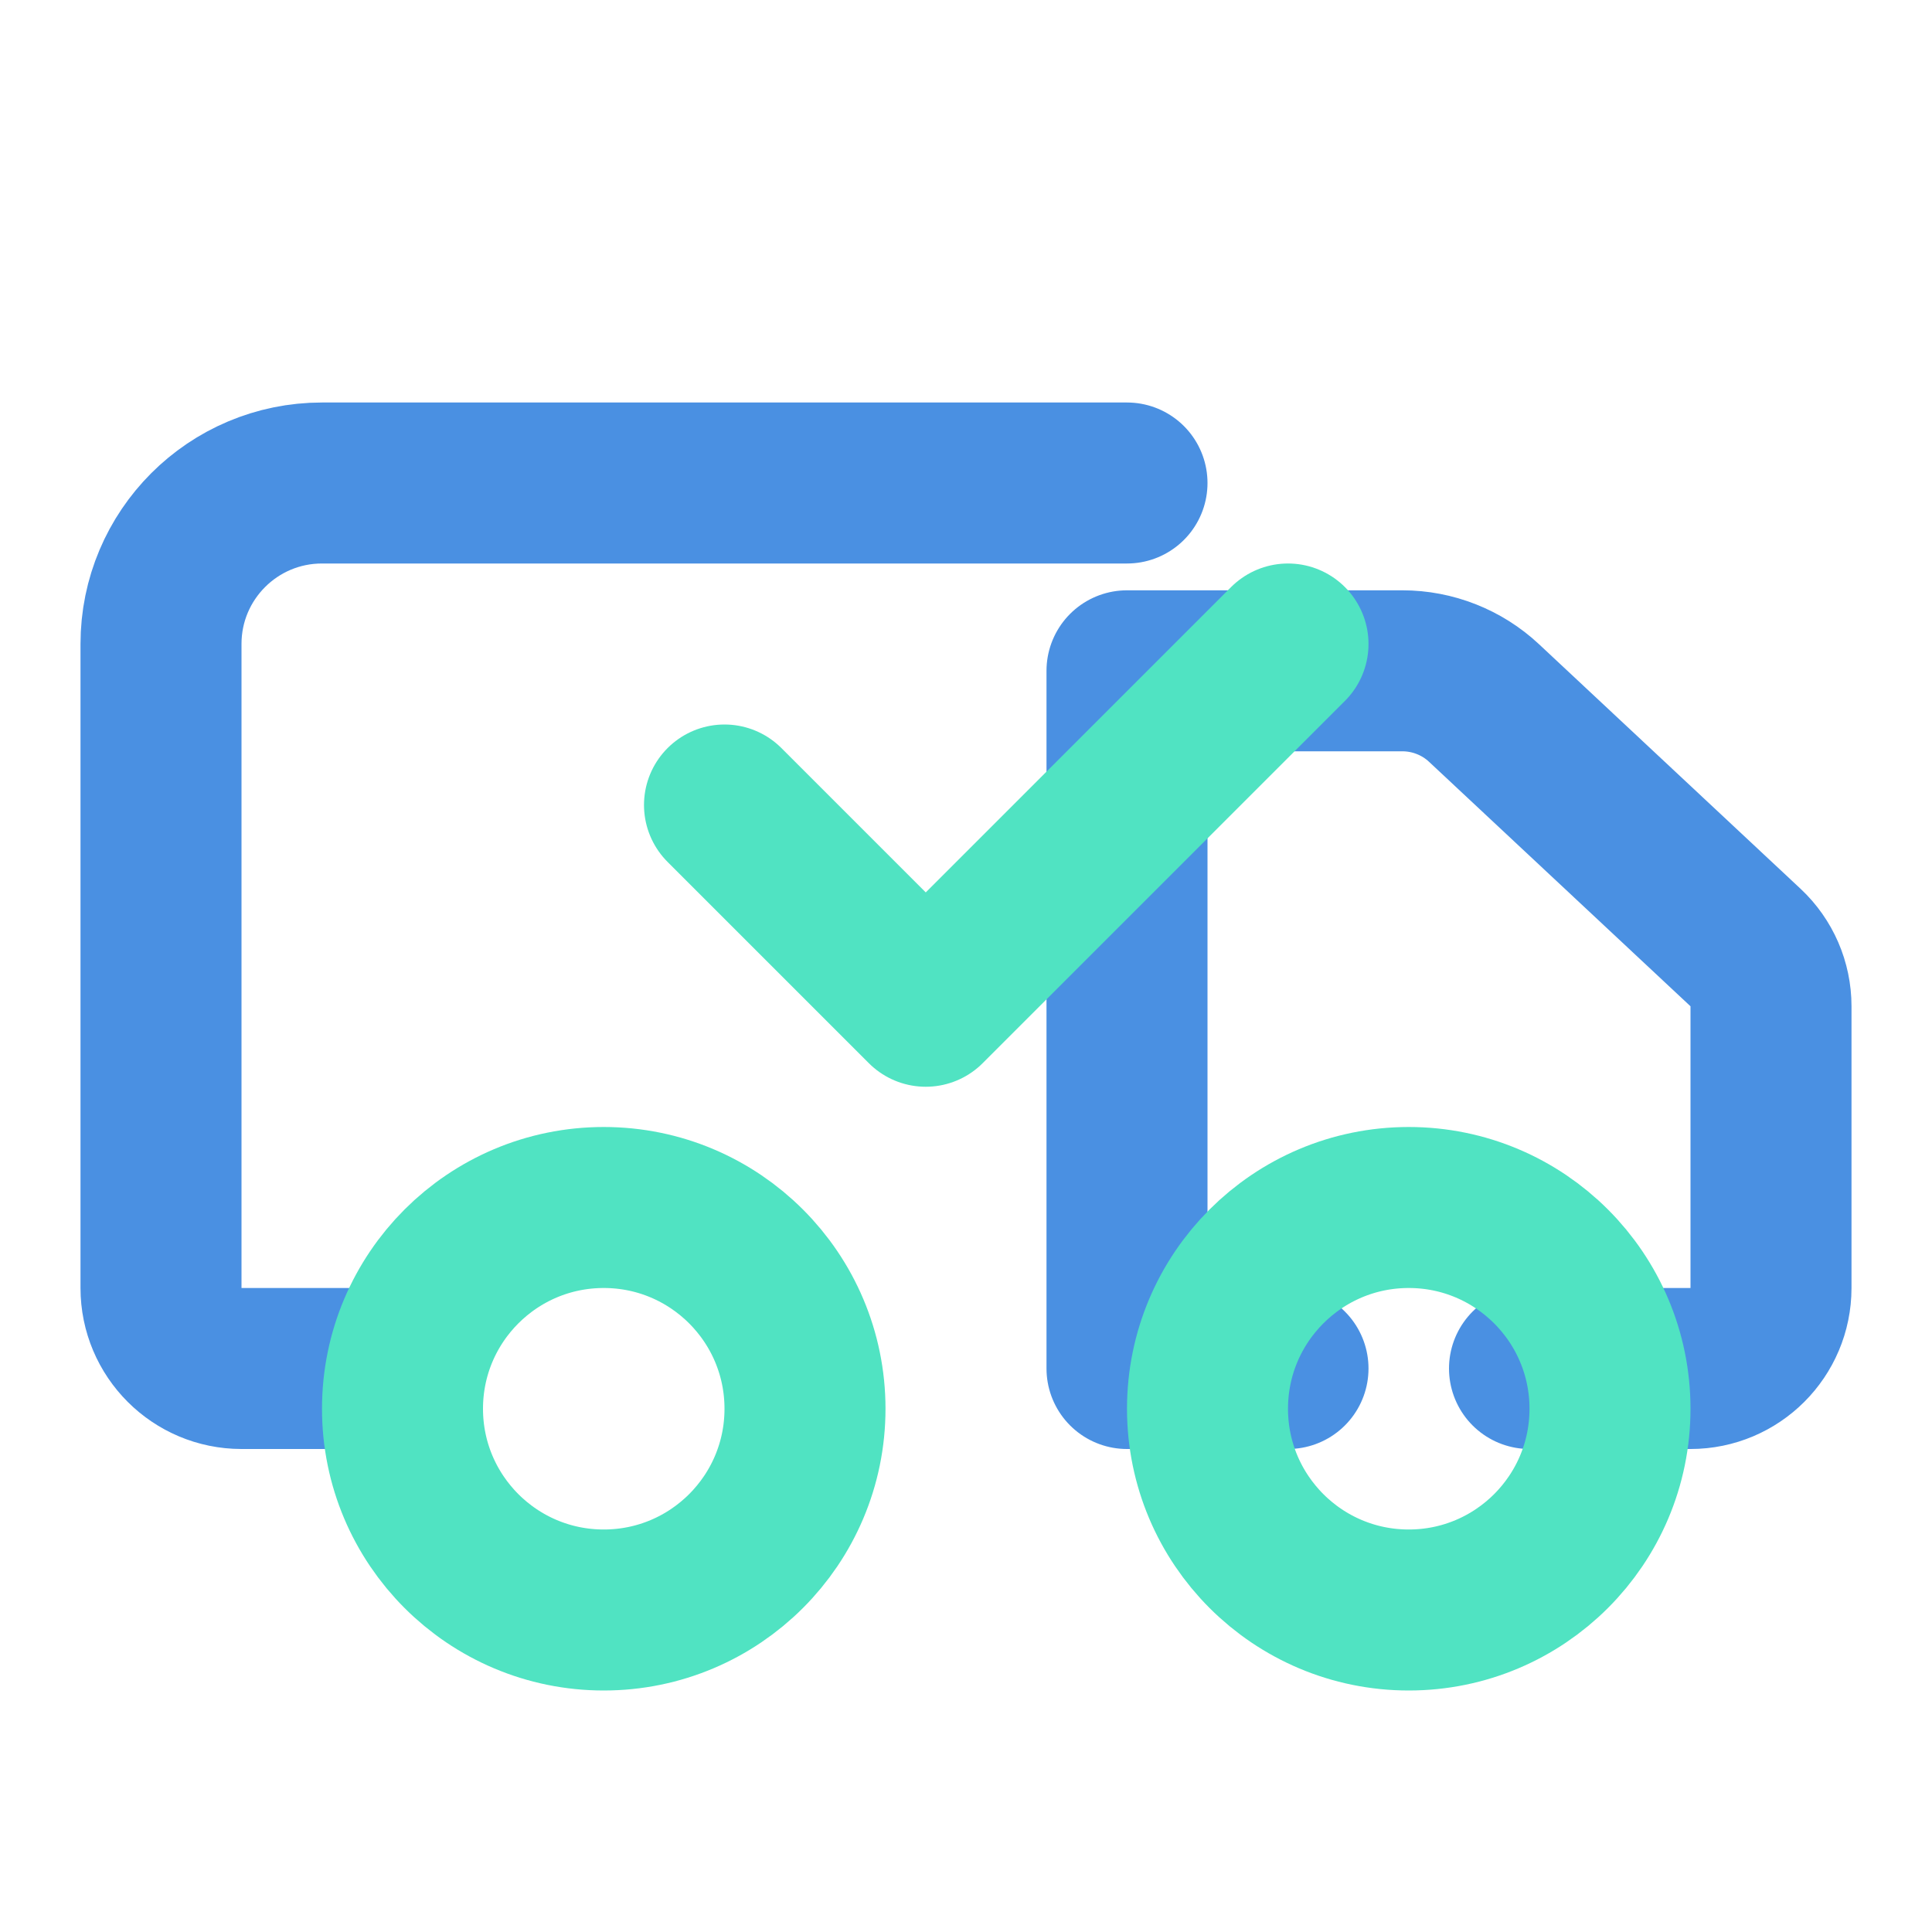
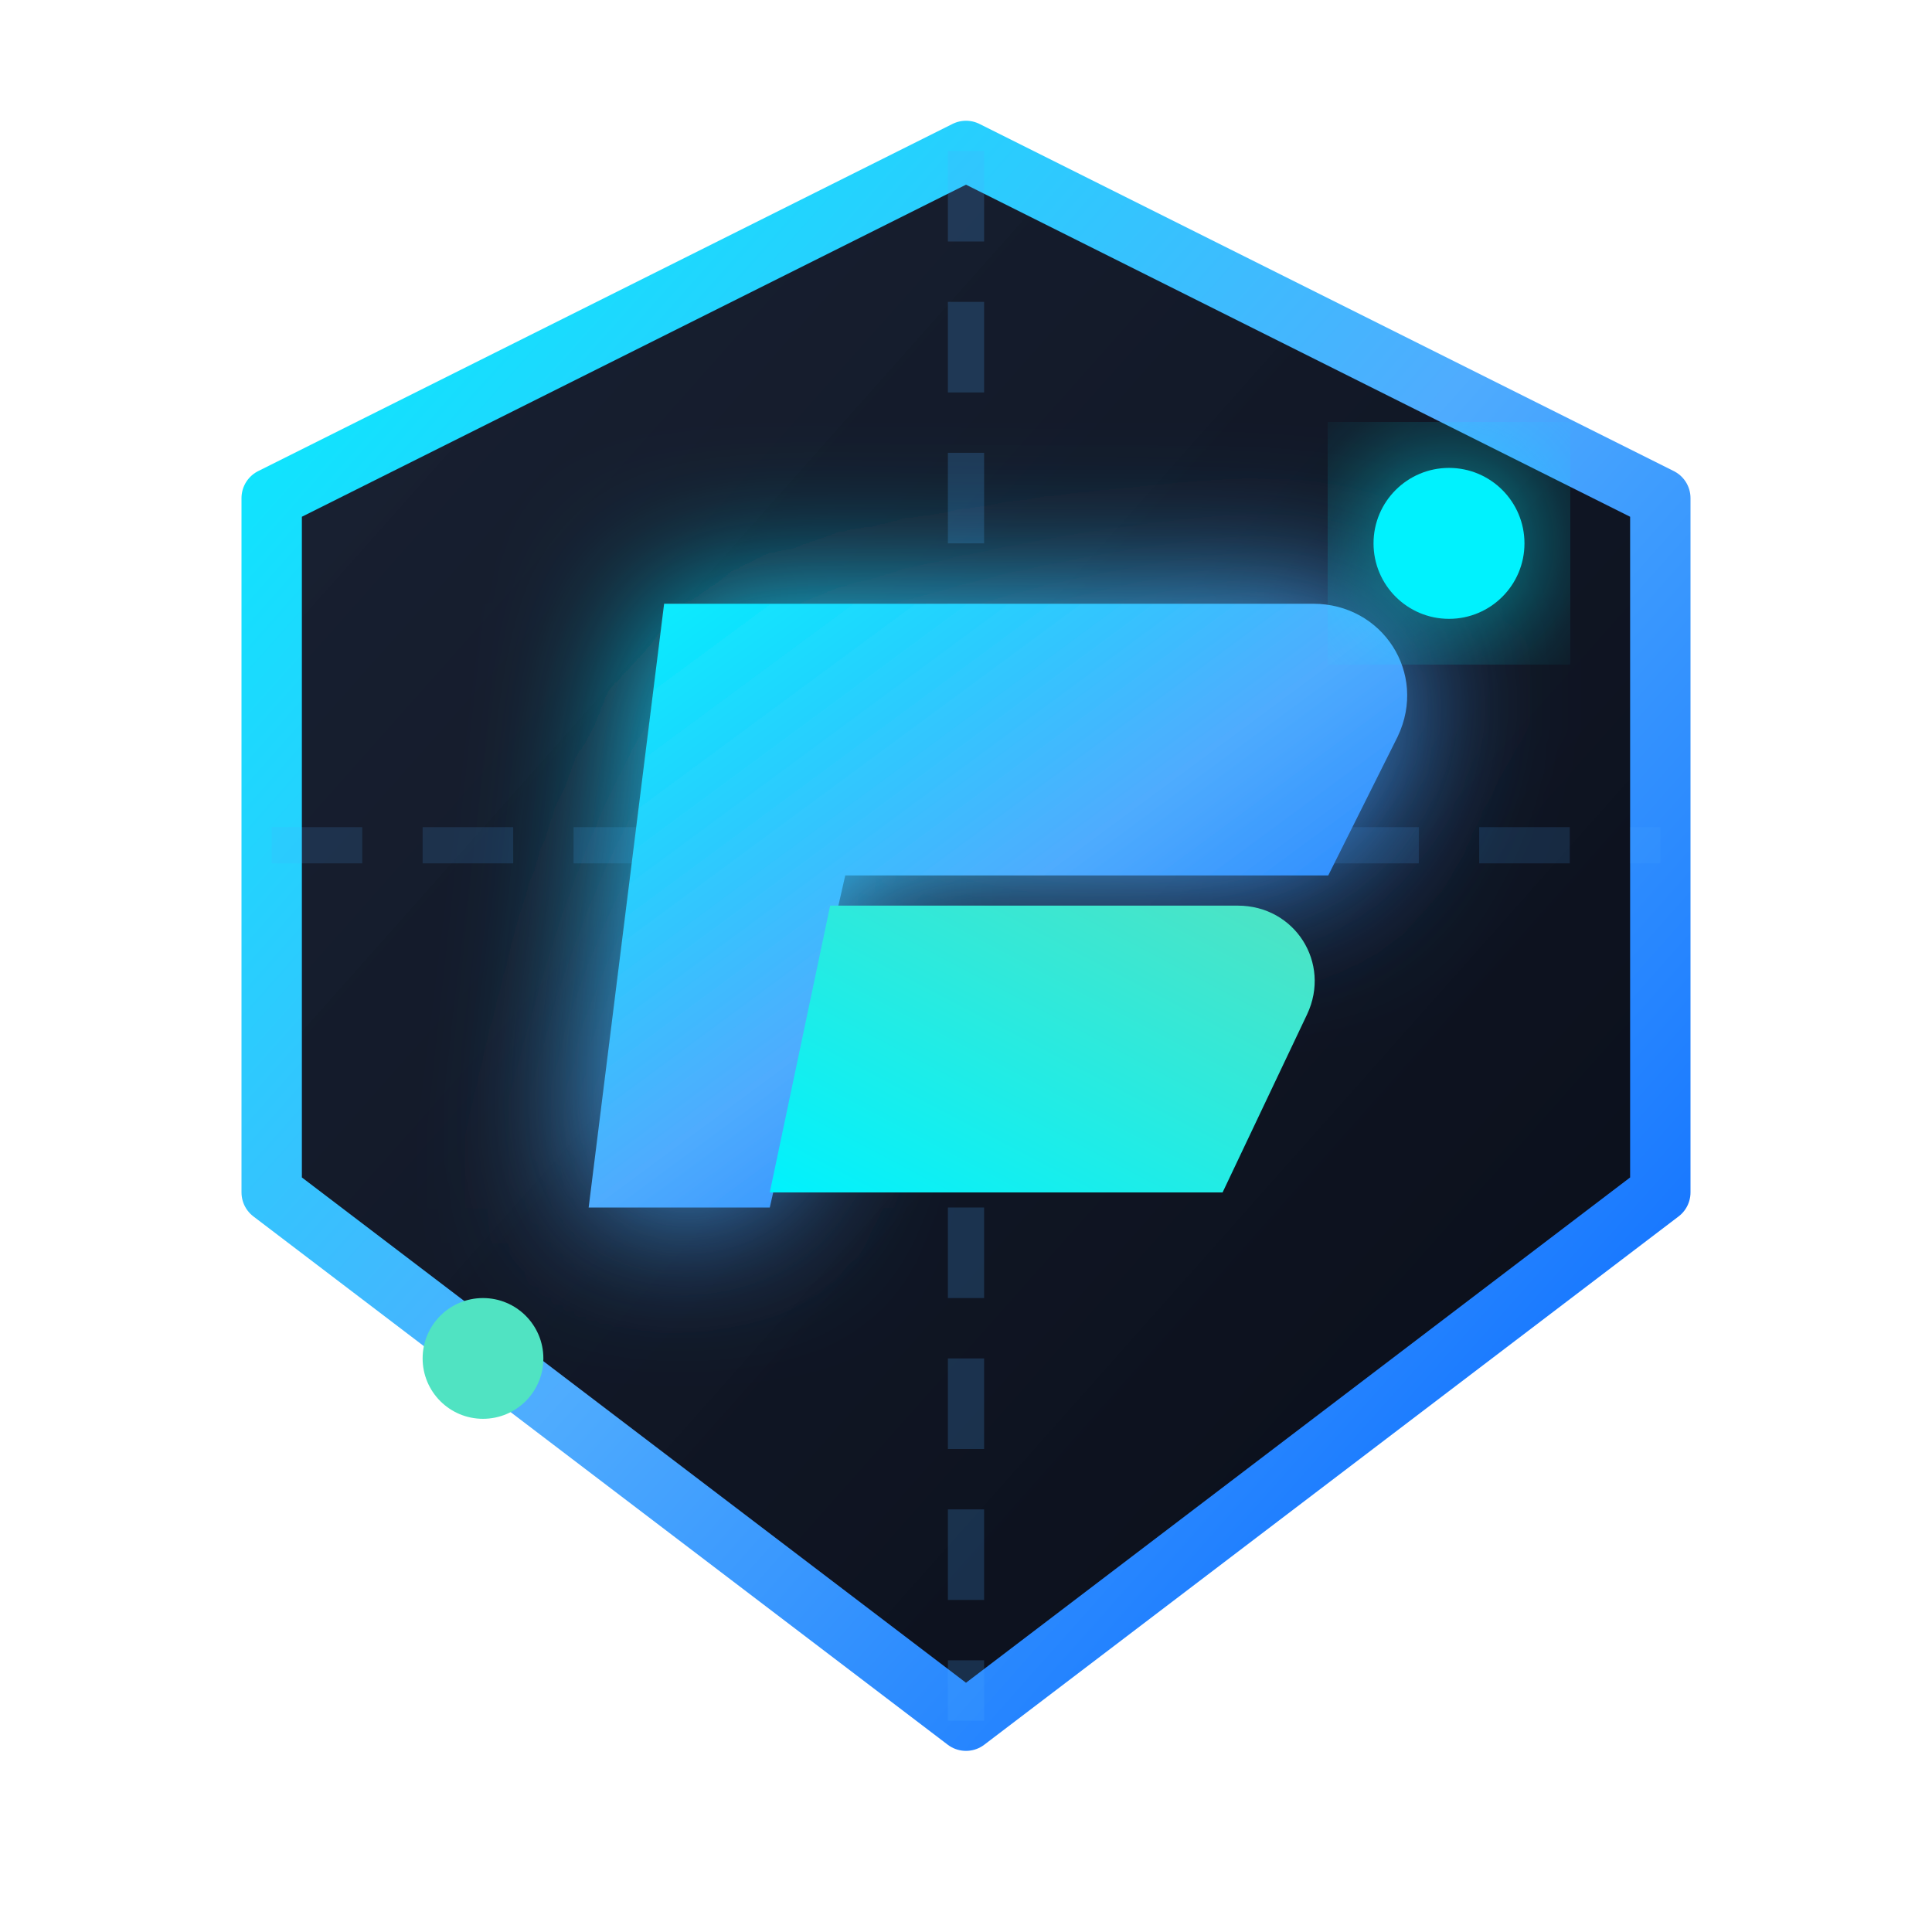
- <svg xmlns="http://www.w3.org/2000/svg" viewBox="0 0 24 24" fill="none">
-   <path d="M19 17H21C21.552 17 22 16.552 22 16V12.5C22 12.224 21.886 11.96 21.684 11.771L18.434 8.732C18.161 8.477 17.798 8.333 17.421 8.333H14V17H16" stroke="#4A90E2" stroke-width="2" stroke-linecap="round" stroke-linejoin="round" />
-   <path d="M14 6H4C2.895 6 2 6.895 2 8V16C2 16.552 2.448 17 3 17H5" stroke="#4A90E2" stroke-width="2" stroke-linecap="round" stroke-linejoin="round" />
-   <circle cx="7.5" cy="17.5" r="2.5" stroke="#50E3C2" stroke-width="2" />
-   <circle cx="17.5" cy="17.5" r="2.5" stroke="#50E3C2" stroke-width="2" />
-   <path d="M9 10L11.5 12.5L16 8" stroke="#50E3C2" stroke-width="2" stroke-linecap="round" stroke-linejoin="round" />
+ <svg xmlns="http://www.w3.org/2000/svg" viewBox="0 0 64 64" fill="none">
+   <defs>
+     <linearGradient id="fleetGradPrimary" x1="0%" y1="0%" x2="100%" y2="100%">
+       <stop offset="0%" stop-color="#00F2FE" />
+       <stop offset="50%" stop-color="#4FACFE" />
+       <stop offset="100%" stop-color="#0061FF" />
+     </linearGradient>
+     <linearGradient id="fleetGradAccent" x1="0%" y1="100%" x2="100%" y2="0%">
+       <stop offset="0%" stop-color="#00F2FE" />
+       <stop offset="100%" stop-color="#50E3C2" />
+     </linearGradient>
+     <linearGradient id="fleetBgGrad" x1="0%" y1="0%" x2="100%" y2="100%">
+       <stop offset="0%" stop-color="rgba(14, 23, 42, 0.95)" />
+       <stop offset="100%" stop-color="rgba(3, 7, 18, 0.98)" />
+     </linearGradient>
+     <filter id="fleetGlow" x="-30%" y="-30%" width="160%" height="160%">
+       <feGaussianBlur stdDeviation="2.5" result="blur" />
+       <feMerge>
+         <feMergeNode in="blur" />
+         <feMergeNode in="SourceGraphic" />
+       </feMerge>
+     </filter>
+   </defs>
+   <path d="M32 5L55 16.5V39.5L32 57L9 39.5V16.5L32 5Z" fill="url(#fleetBgGrad)" stroke="url(#fleetGradPrimary)" stroke-width="2" stroke-linejoin="round" />
+   <path d="M32 5V57" stroke="rgba(79, 172, 254, 0.2)" stroke-width="1.2" stroke-dasharray="3 2" />
+   <path d="M9 28H55" stroke="rgba(79, 172, 254, 0.15)" stroke-width="1.2" stroke-dasharray="3 2" />
+   <path d="M22 20H43.5C45.8 20 47.3 22.3 46.3 24.4L44 29H28L25.5 40H19.5L22 20Z" fill="url(#fleetGradPrimary)" filter="url(#fleetGlow)" />
+   <path d="M27.5 30H41C42.9 30 44.1 31.9 43.3 33.6L40.5 39.5H25.5L27.5 30Z" fill="url(#fleetGradAccent)" />
+   <circle cx="48" cy="18" r="2.5" fill="#00F2FE" filter="url(#fleetGlow)" />
+   <circle cx="16" cy="45" r="2" fill="#50E3C2" />
</svg>
